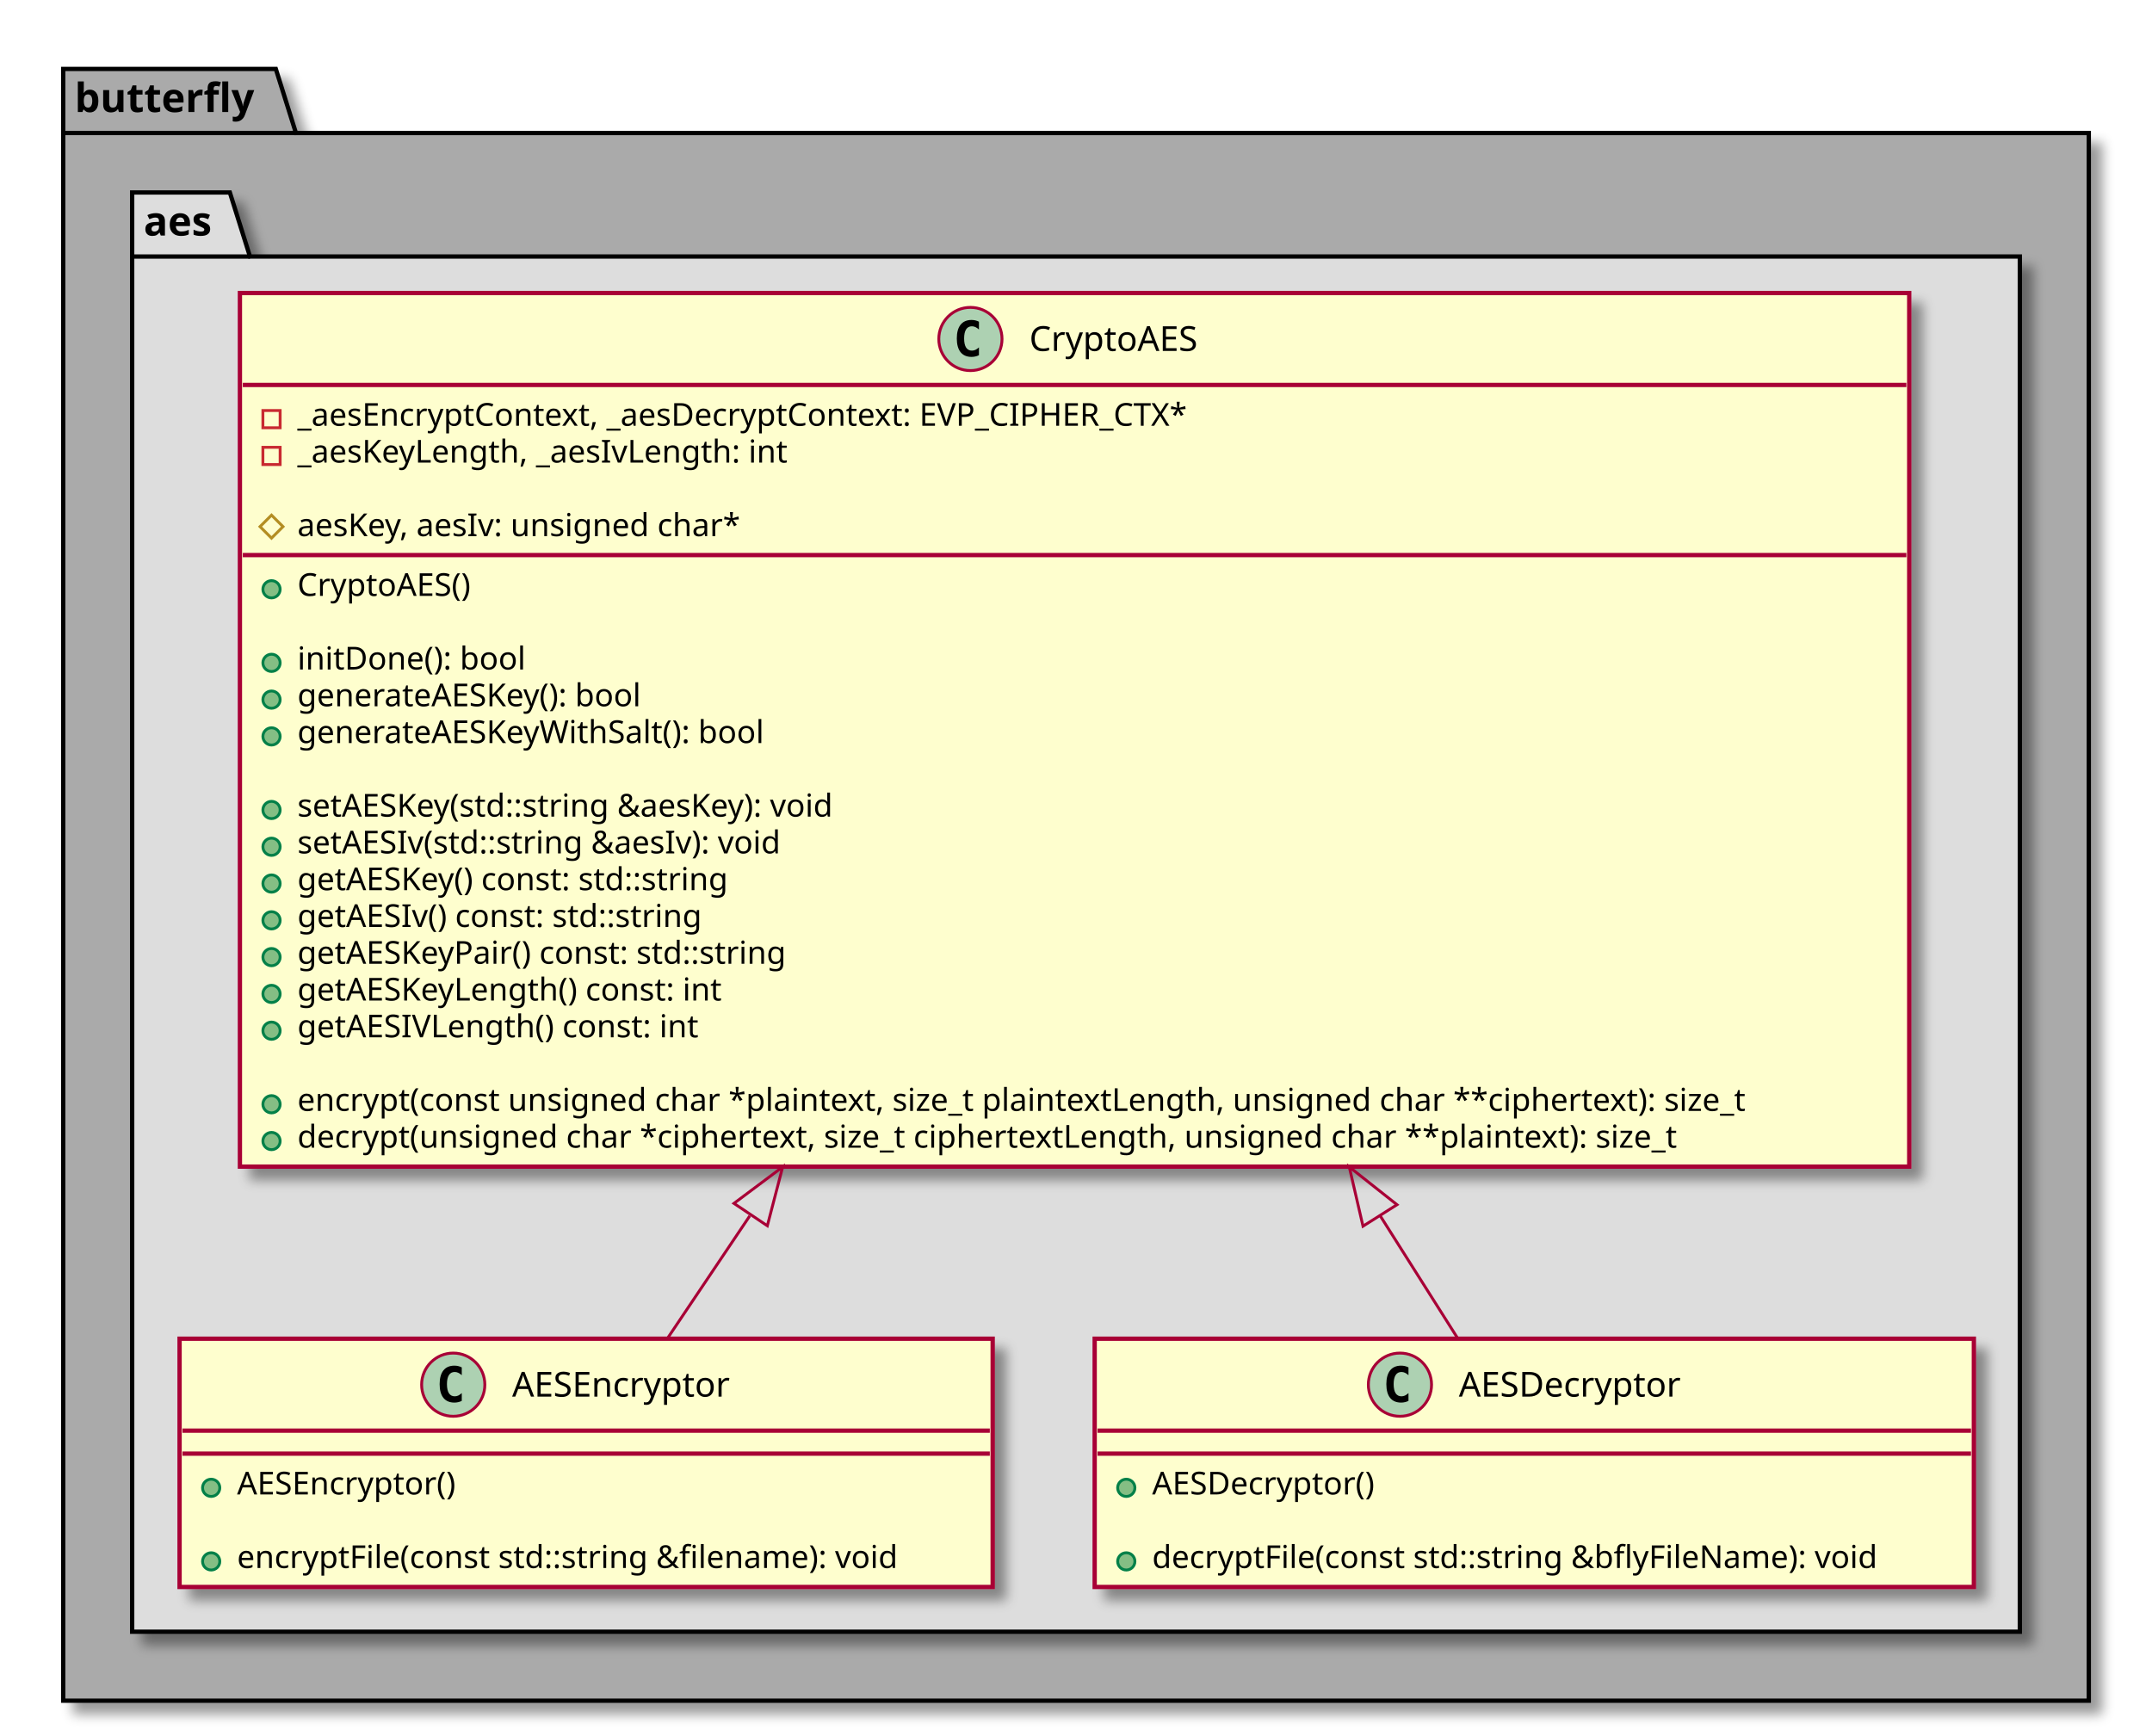
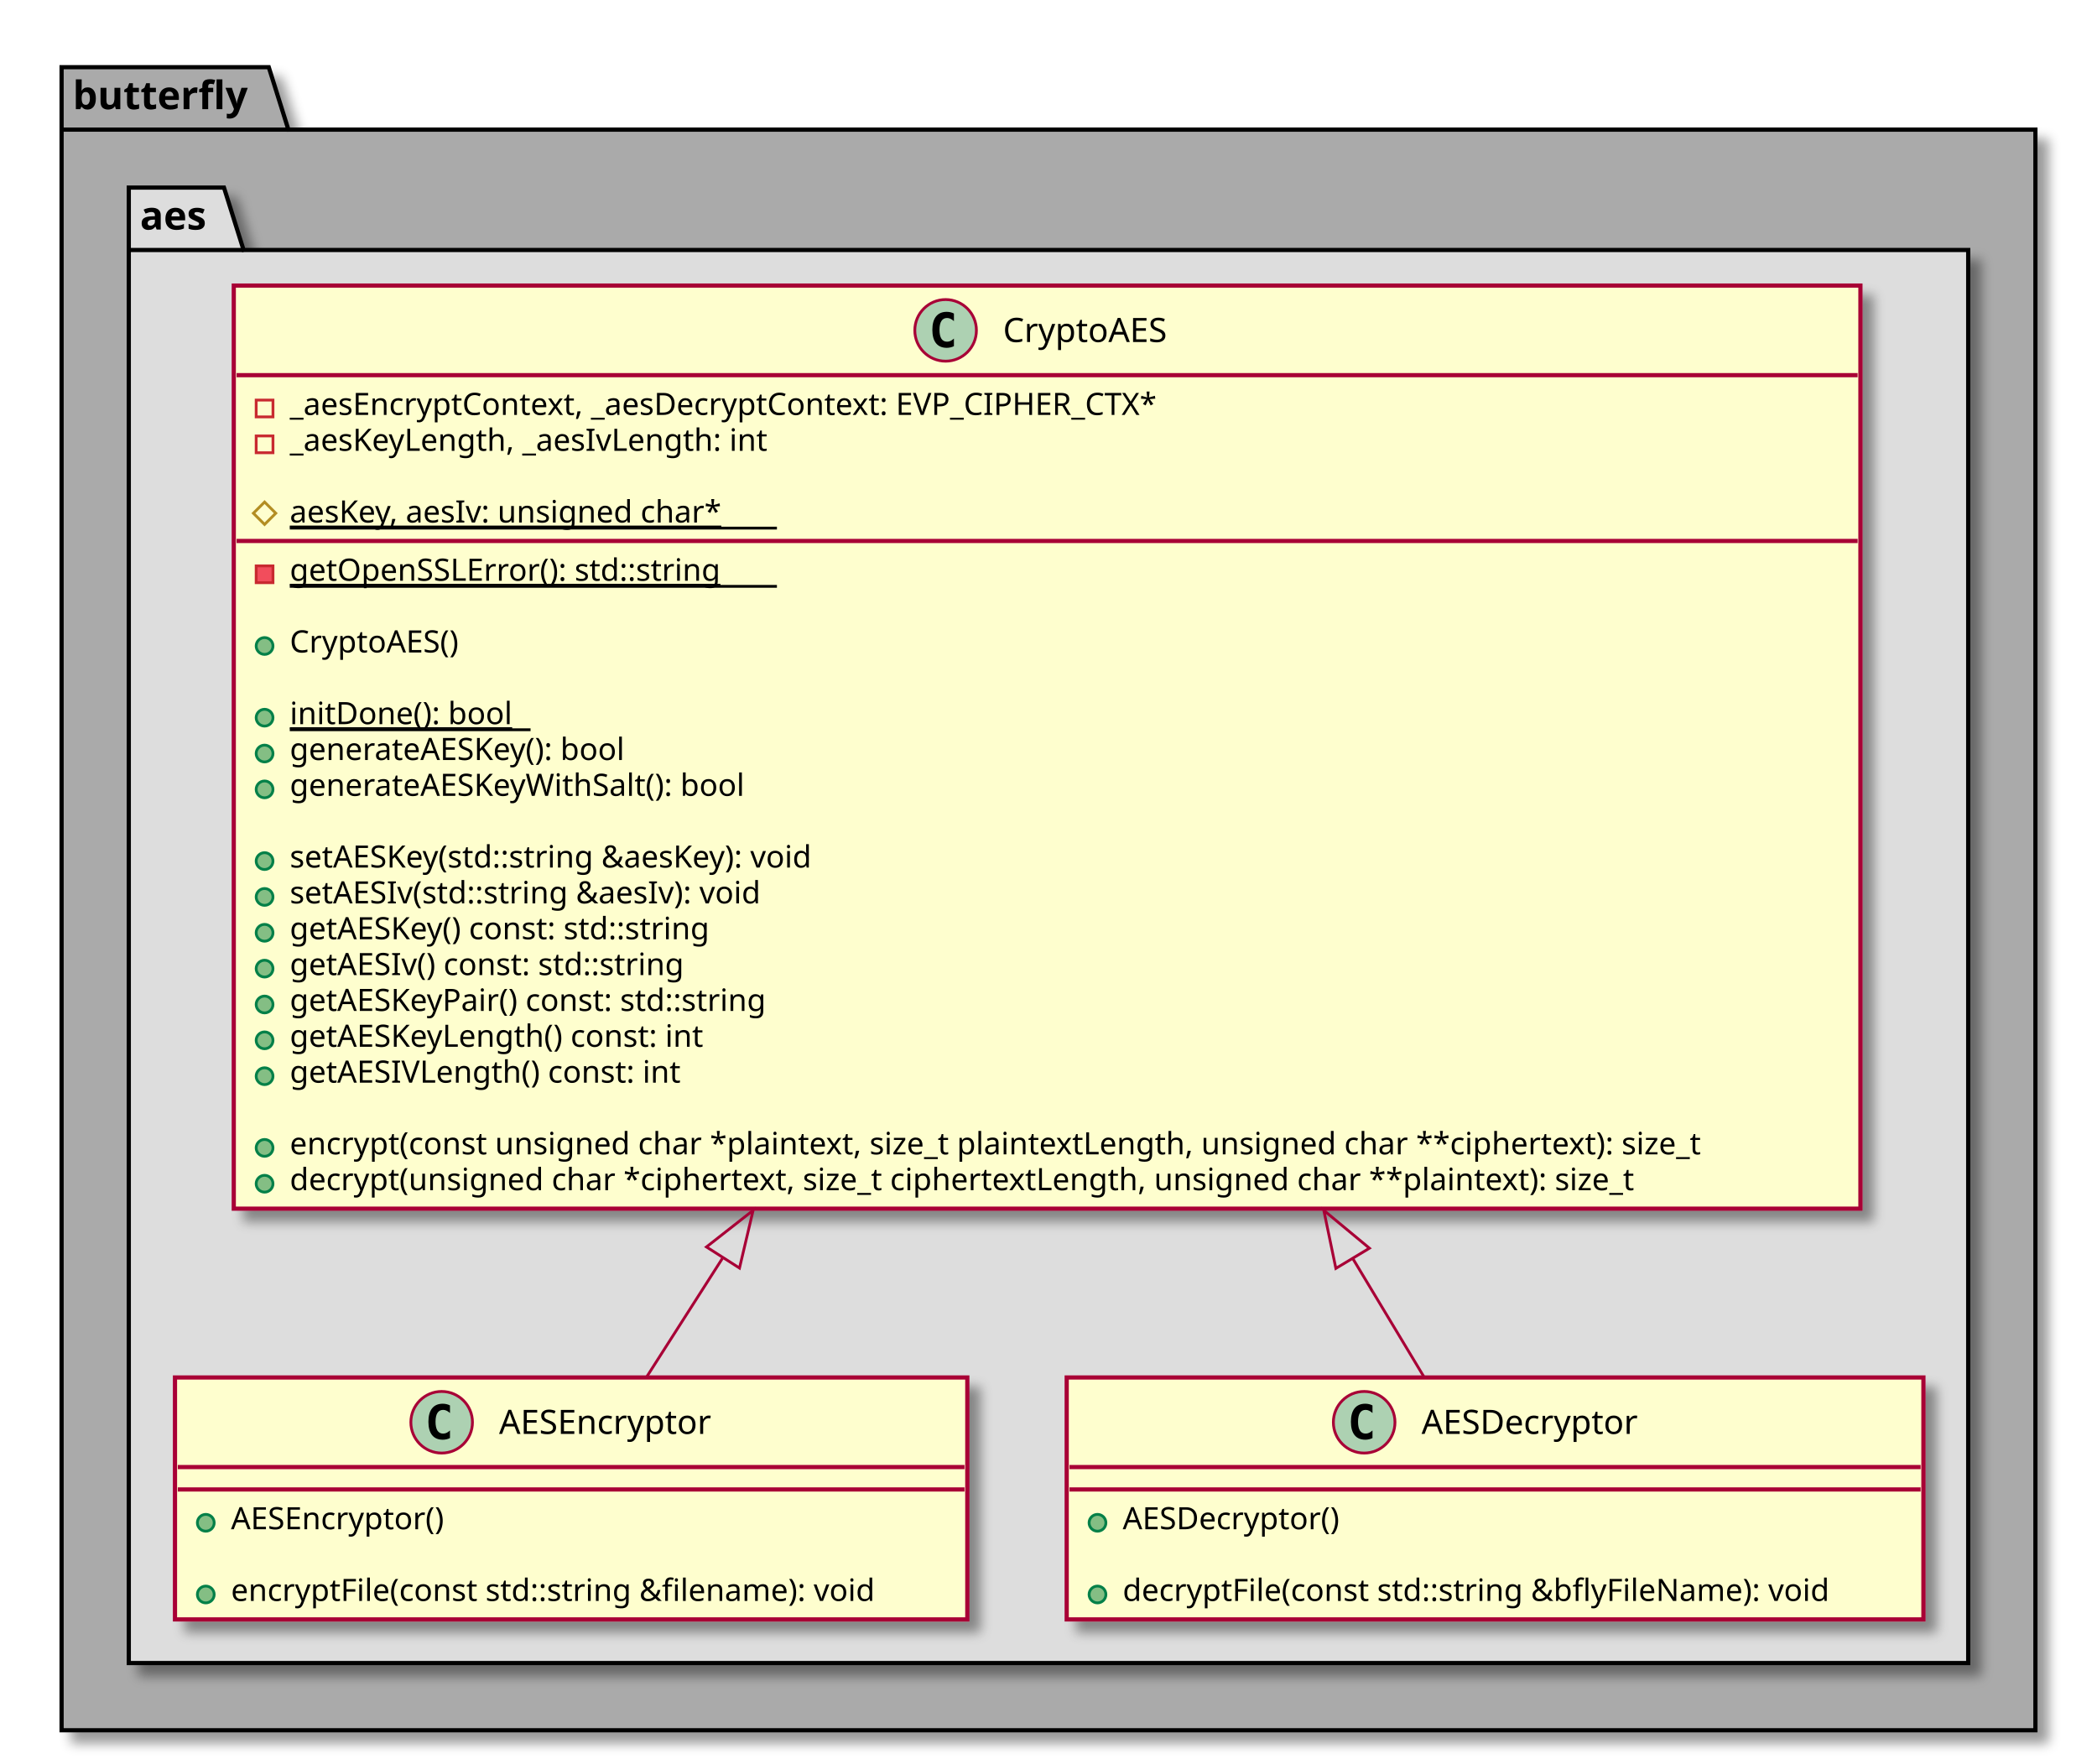
- <svg xmlns="http://www.w3.org/2000/svg" contentScriptType="application/ecmascript" contentStyleType="text/css" height="604px" preserveAspectRatio="none" style="width:749px;height:604px;" version="1.1" viewBox="0 0 749 604" width="749px" zoomAndPan="magnify">
+ <svg xmlns="http://www.w3.org/2000/svg" contentScriptType="application/ecmascript" contentStyleType="text/css" height="630px" preserveAspectRatio="none" style="width:749px;height:630px;" version="1.1" viewBox="0 0 749 630" width="749px" zoomAndPan="magnify">
  <defs>
-     <filter height="300%" id="fw0i0t2ucrhu9" width="300%" x="-1" y="-1">
+     <filter height="300%" id="fefdqwq4xc4ft" width="300%" x="-1" y="-1">
      <feGaussianBlur result="blurOut" stdDeviation="2.0" />
      <feColorMatrix in="blurOut" result="blurOut2" type="matrix" values="0 0 0 0 0 0 0 0 0 0 0 0 0 0 0 0 0 0 .4 0" />
      <feOffset dx="4.0" dy="4.0" in="blurOut2" result="blurOut3" />
      <feBlend in="SourceGraphic" in2="blurOut3" mode="normal" />
    </filter>
  </defs>
  <g>
-     <polygon fill="#AAAAAA" filter="url(#fw0i0t2ucrhu9)" points="22,24,96,24,103,46.297,727,46.297,727,592,22,592,22,24" style="stroke: #000000; stroke-width: 1.5;" />
+     <polygon fill="#AAAAAA" filter="url(#fefdqwq4xc4ft)" points="22,24,96,24,103,46.297,727,46.297,727,618,22,618,22,24" style="stroke: #000000; stroke-width: 1.5;" />
    <line style="stroke: #000000; stroke-width: 1.5;" x1="22" x2="103" y1="46.297" y2="46.297" />
    <text fill="#000000" font-family="sans-serif" font-size="14" font-weight="bold" lengthAdjust="spacingAndGlyphs" textLength="68" x="26" y="38.995">butterfly</text>
-     <polygon fill="#DDDDDD" filter="url(#fw0i0t2ucrhu9)" points="46,67,80,67,87,89.297,703,89.297,703,568,46,568,46,67" style="stroke: #000000; stroke-width: 1.5;" />
+     <polygon fill="#DDDDDD" filter="url(#fefdqwq4xc4ft)" points="46,67,80,67,87,89.297,703,89.297,703,594,46,594,46,67" style="stroke: #000000; stroke-width: 1.5;" />
    <line style="stroke: #000000; stroke-width: 1.5;" x1="46" x2="87" y1="89.297" y2="89.297" />
    <text fill="#000000" font-family="sans-serif" font-size="14" font-weight="bold" lengthAdjust="spacingAndGlyphs" textLength="28" x="50" y="81.995">aes</text>
-     <rect fill="#FEFECE" filter="url(#fw0i0t2ucrhu9)" height="304.094" id="CryptoAES" style="stroke: #A80036; stroke-width: 1.5;" width="581" x="83.5" y="102" />
+     <rect fill="#FEFECE" filter="url(#fefdqwq4xc4ft)" height="329.703" id="CryptoAES" style="stroke: #A80036; stroke-width: 1.5;" width="581" x="83.5" y="102" />
    <ellipse cx="337.75" cy="118" fill="#ADD1B2" rx="11" ry="11" style="stroke: #A80036; stroke-width: 1.0;" />
    <path d="M340.719,123.641 Q340.141,123.938 339.5,124.078 Q338.859,124.234 338.156,124.234 Q335.656,124.234 334.328,122.594 Q333.016,120.938 333.016,117.812 Q333.016,114.688 334.328,113.031 Q335.656,111.375 338.156,111.375 Q338.859,111.375 339.5,111.531 Q340.156,111.688 340.719,111.984 L340.719,114.703 Q340.094,114.125 339.5,113.859 Q338.906,113.578 338.281,113.578 Q336.938,113.578 336.25,114.656 Q335.562,115.719 335.562,117.812 Q335.562,119.906 336.25,120.984 Q336.938,122.047 338.281,122.047 Q338.906,122.047 339.5,121.781 Q340.094,121.5 340.719,120.922 L340.719,123.641 Z " />
    <text fill="#000000" font-family="sans-serif" font-size="12" lengthAdjust="spacingAndGlyphs" textLength="64" x="358.25" y="122.154">CryptoAES</text>
    <line style="stroke: #A80036; stroke-width: 1.5;" x1="84.5" x2="663.5" y1="134" y2="134" />
    <rect fill="none" height="6" style="stroke: #C82930; stroke-width: 1.0;" width="6" x="91.5" y="142.902" />
    <text fill="#000000" font-family="sans-serif" font-size="11" lengthAdjust="spacingAndGlyphs" textLength="342" x="103.5" y="148.21">_aesEncryptContext, _aesDecryptContext: EVP_CIPHER_CTX*</text>
    <rect fill="none" height="6" style="stroke: #C82930; stroke-width: 1.0;" width="6" x="91.5" y="155.707" />
    <text fill="#000000" font-family="sans-serif" font-size="11" lengthAdjust="spacingAndGlyphs" textLength="189" x="103.5" y="161.015">_aesKeyLength, _aesIvLength: int</text>
    <text fill="#000000" font-family="sans-serif" font-size="11" lengthAdjust="spacingAndGlyphs" textLength="0" x="107.5" y="173.82" />
    <polygon fill="none" points="94.5,179.316,98.5,183.316,94.5,187.316,90.5,183.316" style="stroke: #B38D22; stroke-width: 1.0;" />
-     <text fill="#000000" font-family="sans-serif" font-size="11" lengthAdjust="spacingAndGlyphs" textLength="174" x="103.5" y="186.625">aesKey, aesIv: unsigned char*</text>
+     <text fill="#000000" font-family="sans-serif" font-size="11" lengthAdjust="spacingAndGlyphs" text-decoration="underline" textLength="174" x="103.5" y="186.625">aesKey, aesIv: unsigned char*</text>
+     <line style="stroke: #000000; stroke-width: 1.0;" x1="103.5" x2="277.5" y1="188.625" y2="188.625" />
    <line style="stroke: #A80036; stroke-width: 1.5;" x1="84.5" x2="663.5" y1="193.219" y2="193.219" />
-     <ellipse cx="94.5" cy="205.121" fill="#84BE84" rx="3" ry="3" style="stroke: #038048; stroke-width: 1.0;" />
-     <text fill="#000000" font-family="sans-serif" font-size="11" lengthAdjust="spacingAndGlyphs" textLength="67" x="103.5" y="207.429">CryptoAES()</text>
+     <rect fill="#F24D5C" height="6" style="stroke: #C82930; stroke-width: 1.0;" width="6" x="91.5" y="202.121" />
+     <text fill="#000000" font-family="sans-serif" font-size="11" lengthAdjust="spacingAndGlyphs" text-decoration="underline" textLength="174" x="103.5" y="207.429">getOpenSSLError(): std::string</text>
+     <line style="stroke: #000000; stroke-width: 1.0;" x1="103.5" x2="277.5" y1="209.429" y2="209.429" />
    <text fill="#000000" font-family="sans-serif" font-size="11" lengthAdjust="spacingAndGlyphs" textLength="0" x="107.5" y="220.234" />
    <ellipse cx="94.5" cy="230.731" fill="#84BE84" rx="3" ry="3" style="stroke: #038048; stroke-width: 1.0;" />
-     <text fill="#000000" font-family="sans-serif" font-size="11" lengthAdjust="spacingAndGlyphs" textLength="86" x="103.5" y="233.039">initDone(): bool</text>
-     <ellipse cx="94.5" cy="243.535" fill="#84BE84" rx="3" ry="3" style="stroke: #038048; stroke-width: 1.0;" />
-     <text fill="#000000" font-family="sans-serif" font-size="11" lengthAdjust="spacingAndGlyphs" textLength="133" x="103.5" y="245.843">generateAESKey(): bool</text>
+     <text fill="#000000" font-family="sans-serif" font-size="11" lengthAdjust="spacingAndGlyphs" textLength="67" x="103.5" y="233.039">CryptoAES()</text>
+     <text fill="#000000" font-family="sans-serif" font-size="11" lengthAdjust="spacingAndGlyphs" textLength="0" x="107.5" y="245.843" />
    <ellipse cx="94.5" cy="256.34" fill="#84BE84" rx="3" ry="3" style="stroke: #038048; stroke-width: 1.0;" />
-     <text fill="#000000" font-family="sans-serif" font-size="11" lengthAdjust="spacingAndGlyphs" textLength="178" x="103.5" y="258.648">generateAESKeyWithSalt(): bool</text>
-     <text fill="#000000" font-family="sans-serif" font-size="11" lengthAdjust="spacingAndGlyphs" textLength="0" x="107.5" y="271.453" />
+     <text fill="#000000" font-family="sans-serif" font-size="11" lengthAdjust="spacingAndGlyphs" text-decoration="underline" textLength="86" x="103.5" y="258.648">initDone(): bool</text>
+     <line style="stroke: #000000; stroke-width: 1.0;" x1="103.5" x2="189.5" y1="260.648" y2="260.648" />
+     <ellipse cx="94.5" cy="269.144" fill="#84BE84" rx="3" ry="3" style="stroke: #038048; stroke-width: 1.0;" />
+     <text fill="#000000" font-family="sans-serif" font-size="11" lengthAdjust="spacingAndGlyphs" textLength="133" x="103.5" y="271.453">generateAESKey(): bool</text>
    <ellipse cx="94.5" cy="281.949" fill="#84BE84" rx="3" ry="3" style="stroke: #038048; stroke-width: 1.0;" />
-     <text fill="#000000" font-family="sans-serif" font-size="11" lengthAdjust="spacingAndGlyphs" textLength="213" x="103.5" y="284.257">setAESKey(std::string &amp;aesKey): void</text>
-     <ellipse cx="94.5" cy="294.754" fill="#84BE84" rx="3" ry="3" style="stroke: #038048; stroke-width: 1.0;" />
-     <text fill="#000000" font-family="sans-serif" font-size="11" lengthAdjust="spacingAndGlyphs" textLength="191" x="103.5" y="297.062">setAESIv(std::string &amp;aesIv): void</text>
+     <text fill="#000000" font-family="sans-serif" font-size="11" lengthAdjust="spacingAndGlyphs" textLength="178" x="103.5" y="284.257">generateAESKeyWithSalt(): bool</text>
+     <text fill="#000000" font-family="sans-serif" font-size="11" lengthAdjust="spacingAndGlyphs" textLength="0" x="107.5" y="297.062" />
    <ellipse cx="94.5" cy="307.559" fill="#84BE84" rx="3" ry="3" style="stroke: #038048; stroke-width: 1.0;" />
-     <text fill="#000000" font-family="sans-serif" font-size="11" lengthAdjust="spacingAndGlyphs" textLength="170" x="103.5" y="309.867">getAESKey() const: std::string</text>
+     <text fill="#000000" font-family="sans-serif" font-size="11" lengthAdjust="spacingAndGlyphs" textLength="213" x="103.5" y="309.867">setAESKey(std::string &amp;aesKey): void</text>
    <ellipse cx="94.5" cy="320.363" fill="#84BE84" rx="3" ry="3" style="stroke: #038048; stroke-width: 1.0;" />
-     <text fill="#000000" font-family="sans-serif" font-size="11" lengthAdjust="spacingAndGlyphs" textLength="159" x="103.5" y="322.671">getAESIv() const: std::string</text>
+     <text fill="#000000" font-family="sans-serif" font-size="11" lengthAdjust="spacingAndGlyphs" textLength="191" x="103.5" y="322.671">setAESIv(std::string &amp;aesIv): void</text>
    <ellipse cx="94.5" cy="333.168" fill="#84BE84" rx="3" ry="3" style="stroke: #038048; stroke-width: 1.0;" />
-     <text fill="#000000" font-family="sans-serif" font-size="11" lengthAdjust="spacingAndGlyphs" textLength="192" x="103.5" y="335.476">getAESKeyPair() const: std::string</text>
+     <text fill="#000000" font-family="sans-serif" font-size="11" lengthAdjust="spacingAndGlyphs" textLength="170" x="103.5" y="335.476">getAESKey() const: std::string</text>
    <ellipse cx="94.5" cy="345.973" fill="#84BE84" rx="3" ry="3" style="stroke: #038048; stroke-width: 1.0;" />
-     <text fill="#000000" font-family="sans-serif" font-size="11" lengthAdjust="spacingAndGlyphs" textLength="163" x="103.5" y="348.281">getAESKeyLength() const: int</text>
+     <text fill="#000000" font-family="sans-serif" font-size="11" lengthAdjust="spacingAndGlyphs" textLength="159" x="103.5" y="348.281">getAESIv() const: std::string</text>
    <ellipse cx="94.5" cy="358.777" fill="#84BE84" rx="3" ry="3" style="stroke: #038048; stroke-width: 1.0;" />
-     <text fill="#000000" font-family="sans-serif" font-size="11" lengthAdjust="spacingAndGlyphs" textLength="153" x="103.5" y="361.085">getAESIVLength() const: int</text>
-     <text fill="#000000" font-family="sans-serif" font-size="11" lengthAdjust="spacingAndGlyphs" textLength="0" x="107.5" y="373.89" />
+     <text fill="#000000" font-family="sans-serif" font-size="11" lengthAdjust="spacingAndGlyphs" textLength="192" x="103.5" y="361.085">getAESKeyPair() const: std::string</text>
+     <ellipse cx="94.5" cy="371.582" fill="#84BE84" rx="3" ry="3" style="stroke: #038048; stroke-width: 1.0;" />
+     <text fill="#000000" font-family="sans-serif" font-size="11" lengthAdjust="spacingAndGlyphs" textLength="163" x="103.5" y="373.89">getAESKeyLength() const: int</text>
    <ellipse cx="94.5" cy="384.387" fill="#84BE84" rx="3" ry="3" style="stroke: #038048; stroke-width: 1.0;" />
-     <text fill="#000000" font-family="sans-serif" font-size="11" lengthAdjust="spacingAndGlyphs" textLength="555" x="103.5" y="386.695">encrypt(const unsigned char *plaintext, size_t plaintextLength, unsigned char **ciphertext): size_t</text>
-     <ellipse cx="94.5" cy="397.191" fill="#84BE84" rx="3" ry="3" style="stroke: #038048; stroke-width: 1.0;" />
-     <text fill="#000000" font-family="sans-serif" font-size="11" lengthAdjust="spacingAndGlyphs" textLength="528" x="103.5" y="399.5">decrypt(unsigned char *ciphertext, size_t ciphertextLength, unsigned char **plaintext): size_t</text>
-     <rect fill="#FEFECE" filter="url(#fw0i0t2ucrhu9)" height="86.414" id="AESEncryptor" style="stroke: #A80036; stroke-width: 1.5;" width="283" x="62.5" y="466" />
-     <ellipse cx="157.75" cy="482" fill="#ADD1B2" rx="11" ry="11" style="stroke: #A80036; stroke-width: 1.0;" />
-     <path d="M160.719,487.641 Q160.141,487.938 159.5,488.078 Q158.859,488.234 158.156,488.234 Q155.656,488.234 154.328,486.594 Q153.016,484.938 153.016,481.812 Q153.016,478.688 154.328,477.031 Q155.656,475.375 158.156,475.375 Q158.859,475.375 159.5,475.531 Q160.156,475.688 160.719,475.984 L160.719,478.703 Q160.094,478.125 159.5,477.859 Q158.906,477.578 158.281,477.578 Q156.938,477.578 156.25,478.656 Q155.562,479.719 155.562,481.812 Q155.562,483.906 156.25,484.984 Q156.938,486.047 158.281,486.047 Q158.906,486.047 159.5,485.781 Q160.094,485.5 160.719,484.922 L160.719,487.641 Z " />
-     <text fill="#000000" font-family="sans-serif" font-size="12" lengthAdjust="spacingAndGlyphs" textLength="84" x="178.25" y="486.154">AESEncryptor</text>
-     <line style="stroke: #A80036; stroke-width: 1.5;" x1="63.5" x2="344.5" y1="498" y2="498" />
-     <line style="stroke: #A80036; stroke-width: 1.5;" x1="63.5" x2="344.5" y1="506" y2="506" />
-     <ellipse cx="73.5" cy="517.902" fill="#84BE84" rx="3" ry="3" style="stroke: #038048; stroke-width: 1.0;" />
-     <text fill="#000000" font-family="sans-serif" font-size="11" lengthAdjust="spacingAndGlyphs" textLength="84" x="82.5" y="520.21">AESEncryptor()</text>
-     <text fill="#000000" font-family="sans-serif" font-size="11" lengthAdjust="spacingAndGlyphs" textLength="0" x="86.5" y="533.015" />
-     <ellipse cx="73.5" cy="543.512" fill="#84BE84" rx="3" ry="3" style="stroke: #038048; stroke-width: 1.0;" />
-     <text fill="#000000" font-family="sans-serif" font-size="11" lengthAdjust="spacingAndGlyphs" textLength="257" x="82.5" y="545.82">encryptFile(const std::string &amp;filename): void</text>
-     <rect fill="#FEFECE" filter="url(#fw0i0t2ucrhu9)" height="86.414" id="AESDecryptor" style="stroke: #A80036; stroke-width: 1.5;" width="306" x="381" y="466" />
-     <ellipse cx="487.25" cy="482" fill="#ADD1B2" rx="11" ry="11" style="stroke: #A80036; stroke-width: 1.0;" />
-     <path d="M490.219,487.641 Q489.641,487.938 489,488.078 Q488.359,488.234 487.656,488.234 Q485.156,488.234 483.828,486.594 Q482.516,484.938 482.516,481.812 Q482.516,478.688 483.828,477.031 Q485.156,475.375 487.656,475.375 Q488.359,475.375 489,475.531 Q489.656,475.688 490.219,475.984 L490.219,478.703 Q489.594,478.125 489,477.859 Q488.406,477.578 487.781,477.578 Q486.438,477.578 485.75,478.656 Q485.062,479.719 485.062,481.812 Q485.062,483.906 485.75,484.984 Q486.438,486.047 487.781,486.047 Q488.406,486.047 489,485.781 Q489.594,485.5 490.219,484.922 L490.219,487.641 Z " />
-     <text fill="#000000" font-family="sans-serif" font-size="12" lengthAdjust="spacingAndGlyphs" textLength="85" x="507.75" y="486.154">AESDecryptor</text>
-     <line style="stroke: #A80036; stroke-width: 1.5;" x1="382" x2="686" y1="498" y2="498" />
-     <line style="stroke: #A80036; stroke-width: 1.5;" x1="382" x2="686" y1="506" y2="506" />
-     <ellipse cx="392" cy="517.902" fill="#84BE84" rx="3" ry="3" style="stroke: #038048; stroke-width: 1.0;" />
-     <text fill="#000000" font-family="sans-serif" font-size="11" lengthAdjust="spacingAndGlyphs" textLength="85" x="401" y="520.21">AESDecryptor()</text>
-     <text fill="#000000" font-family="sans-serif" font-size="11" lengthAdjust="spacingAndGlyphs" textLength="0" x="405" y="533.015" />
-     <ellipse cx="392" cy="543.512" fill="#84BE84" rx="3" ry="3" style="stroke: #038048; stroke-width: 1.0;" />
-     <text fill="#000000" font-family="sans-serif" font-size="11" lengthAdjust="spacingAndGlyphs" textLength="280" x="401" y="545.82">decryptFile(const std::string &amp;bflyFileName): void</text>
-     <path d="M260.95,423.25 C250.58,438.68 240.84,453.17 232.45,465.67 " fill="none" id="CryptoAES-AESEncryptor" style="stroke: #A80036; stroke-width: 1.0;" />
-     <polygon fill="none" points="255.45,418.89,272.41,406.19,267.07,426.69,255.45,418.89" style="stroke: #A80036; stroke-width: 1.0;" />
-     <path d="M480.4,423.25 C490.16,438.68 499.33,453.17 507.23,465.67 " fill="none" id="CryptoAES-AESDecryptor" style="stroke: #A80036; stroke-width: 1.0;" />
-     <polygon fill="none" points="474.39,426.83,469.61,406.19,486.22,419.35,474.39,426.83" style="stroke: #A80036; stroke-width: 1.0;" />
+     <text fill="#000000" font-family="sans-serif" font-size="11" lengthAdjust="spacingAndGlyphs" textLength="153" x="103.5" y="386.695">getAESIVLength() const: int</text>
+     <text fill="#000000" font-family="sans-serif" font-size="11" lengthAdjust="spacingAndGlyphs" textLength="0" x="107.5" y="399.5" />
+     <ellipse cx="94.5" cy="409.996" fill="#84BE84" rx="3" ry="3" style="stroke: #038048; stroke-width: 1.0;" />
+     <text fill="#000000" font-family="sans-serif" font-size="11" lengthAdjust="spacingAndGlyphs" textLength="555" x="103.5" y="412.304">encrypt(const unsigned char *plaintext, size_t plaintextLength, unsigned char **ciphertext): size_t</text>
+     <ellipse cx="94.5" cy="422.801" fill="#84BE84" rx="3" ry="3" style="stroke: #038048; stroke-width: 1.0;" />
+     <text fill="#000000" font-family="sans-serif" font-size="11" lengthAdjust="spacingAndGlyphs" textLength="528" x="103.5" y="425.109">decrypt(unsigned char *ciphertext, size_t ciphertextLength, unsigned char **plaintext): size_t</text>
+     <rect fill="#FEFECE" filter="url(#fefdqwq4xc4ft)" height="86.414" id="AESEncryptor" style="stroke: #A80036; stroke-width: 1.5;" width="283" x="62.5" y="492" />
+     <ellipse cx="157.75" cy="508" fill="#ADD1B2" rx="11" ry="11" style="stroke: #A80036; stroke-width: 1.0;" />
+     <path d="M160.719,513.641 Q160.141,513.938 159.5,514.078 Q158.859,514.234 158.156,514.234 Q155.656,514.234 154.328,512.594 Q153.016,510.938 153.016,507.812 Q153.016,504.688 154.328,503.031 Q155.656,501.375 158.156,501.375 Q158.859,501.375 159.5,501.531 Q160.156,501.688 160.719,501.984 L160.719,504.703 Q160.094,504.125 159.5,503.859 Q158.906,503.578 158.281,503.578 Q156.938,503.578 156.25,504.656 Q155.562,505.719 155.562,507.812 Q155.562,509.906 156.25,510.984 Q156.938,512.047 158.281,512.047 Q158.906,512.047 159.5,511.781 Q160.094,511.5 160.719,510.922 L160.719,513.641 Z " />
+     <text fill="#000000" font-family="sans-serif" font-size="12" lengthAdjust="spacingAndGlyphs" textLength="84" x="178.25" y="512.154">AESEncryptor</text>
+     <line style="stroke: #A80036; stroke-width: 1.5;" x1="63.5" x2="344.5" y1="524" y2="524" />
+     <line style="stroke: #A80036; stroke-width: 1.5;" x1="63.5" x2="344.5" y1="532" y2="532" />
+     <ellipse cx="73.5" cy="543.902" fill="#84BE84" rx="3" ry="3" style="stroke: #038048; stroke-width: 1.0;" />
+     <text fill="#000000" font-family="sans-serif" font-size="11" lengthAdjust="spacingAndGlyphs" textLength="84" x="82.5" y="546.21">AESEncryptor()</text>
+     <text fill="#000000" font-family="sans-serif" font-size="11" lengthAdjust="spacingAndGlyphs" textLength="0" x="86.5" y="559.015" />
+     <ellipse cx="73.5" cy="569.512" fill="#84BE84" rx="3" ry="3" style="stroke: #038048; stroke-width: 1.0;" />
+     <text fill="#000000" font-family="sans-serif" font-size="11" lengthAdjust="spacingAndGlyphs" textLength="257" x="82.5" y="571.82">encryptFile(const std::string &amp;filename): void</text>
+     <rect fill="#FEFECE" filter="url(#fefdqwq4xc4ft)" height="86.414" id="AESDecryptor" style="stroke: #A80036; stroke-width: 1.5;" width="306" x="381" y="492" />
+     <ellipse cx="487.25" cy="508" fill="#ADD1B2" rx="11" ry="11" style="stroke: #A80036; stroke-width: 1.0;" />
+     <path d="M490.219,513.641 Q489.641,513.938 489,514.078 Q488.359,514.234 487.656,514.234 Q485.156,514.234 483.828,512.594 Q482.516,510.938 482.516,507.812 Q482.516,504.688 483.828,503.031 Q485.156,501.375 487.656,501.375 Q488.359,501.375 489,501.531 Q489.656,501.688 490.219,501.984 L490.219,504.703 Q489.594,504.125 489,503.859 Q488.406,503.578 487.781,503.578 Q486.438,503.578 485.75,504.656 Q485.062,505.719 485.062,507.812 Q485.062,509.906 485.75,510.984 Q486.438,512.047 487.781,512.047 Q488.406,512.047 489,511.781 Q489.594,511.5 490.219,510.922 L490.219,513.641 Z " />
+     <text fill="#000000" font-family="sans-serif" font-size="12" lengthAdjust="spacingAndGlyphs" textLength="85" x="507.75" y="512.154">AESDecryptor</text>
+     <line style="stroke: #A80036; stroke-width: 1.5;" x1="382" x2="686" y1="524" y2="524" />
+     <line style="stroke: #A80036; stroke-width: 1.5;" x1="382" x2="686" y1="532" y2="532" />
+     <ellipse cx="392" cy="543.902" fill="#84BE84" rx="3" ry="3" style="stroke: #038048; stroke-width: 1.0;" />
+     <text fill="#000000" font-family="sans-serif" font-size="11" lengthAdjust="spacingAndGlyphs" textLength="85" x="401" y="546.21">AESDecryptor()</text>
+     <text fill="#000000" font-family="sans-serif" font-size="11" lengthAdjust="spacingAndGlyphs" textLength="0" x="405" y="559.015" />
+     <ellipse cx="392" cy="569.512" fill="#84BE84" rx="3" ry="3" style="stroke: #038048; stroke-width: 1.0;" />
+     <text fill="#000000" font-family="sans-serif" font-size="11" lengthAdjust="spacingAndGlyphs" textLength="280" x="401" y="571.82">decryptFile(const std::string &amp;bflyFileName): void</text>
+     <path d="M258.01,449.49 C248.09,465.01 238.82,479.52 230.86,491.97 " fill="none" id="CryptoAES-AESEncryptor" style="stroke: #A80036; stroke-width: 1.0;" />
+     <polygon fill="none" points="252.33,445.38,269,432.3,264.13,452.92,252.33,445.38" style="stroke: #A80036; stroke-width: 1.0;" />
+     <path d="M483.17,449.49 C492.51,465.01 501.23,479.52 508.72,491.97 " fill="none" id="CryptoAES-AESDecryptor" style="stroke: #A80036; stroke-width: 1.0;" />
+     <polygon fill="none" points="477.14,453.04,472.83,432.3,489.13,445.83,477.14,453.04" style="stroke: #A80036; stroke-width: 1.0;" />
  </g>
</svg>
